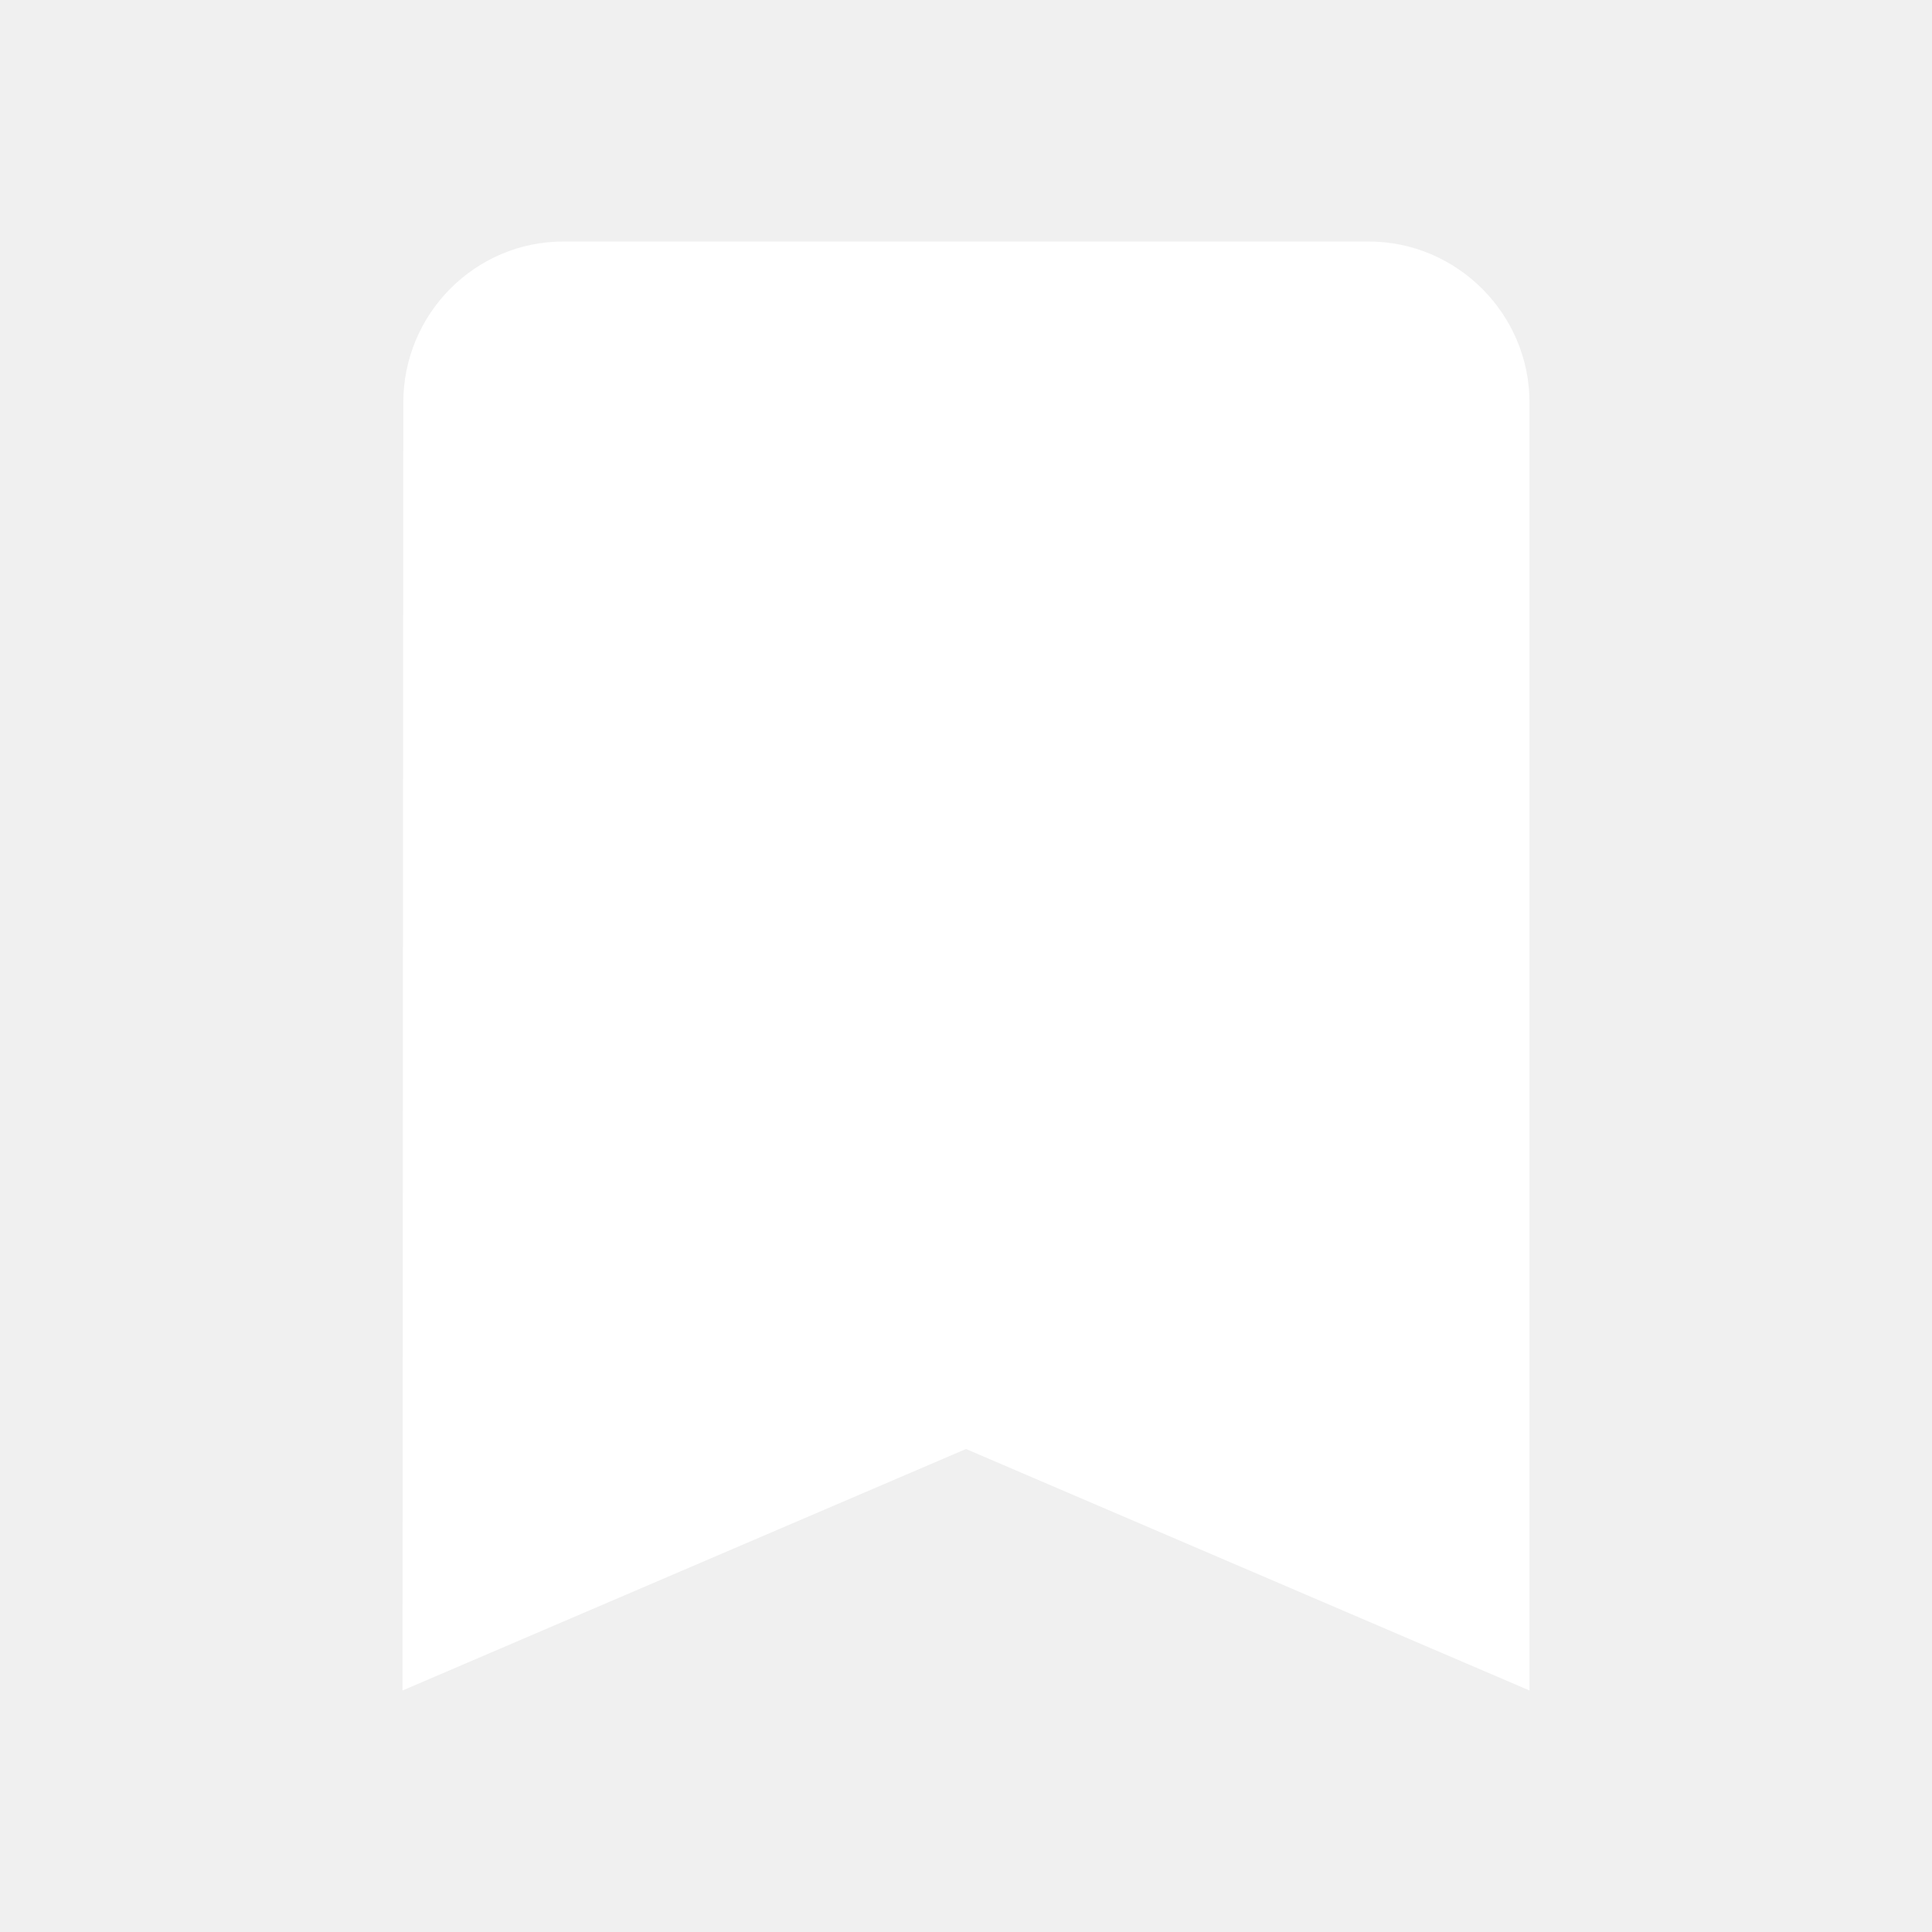
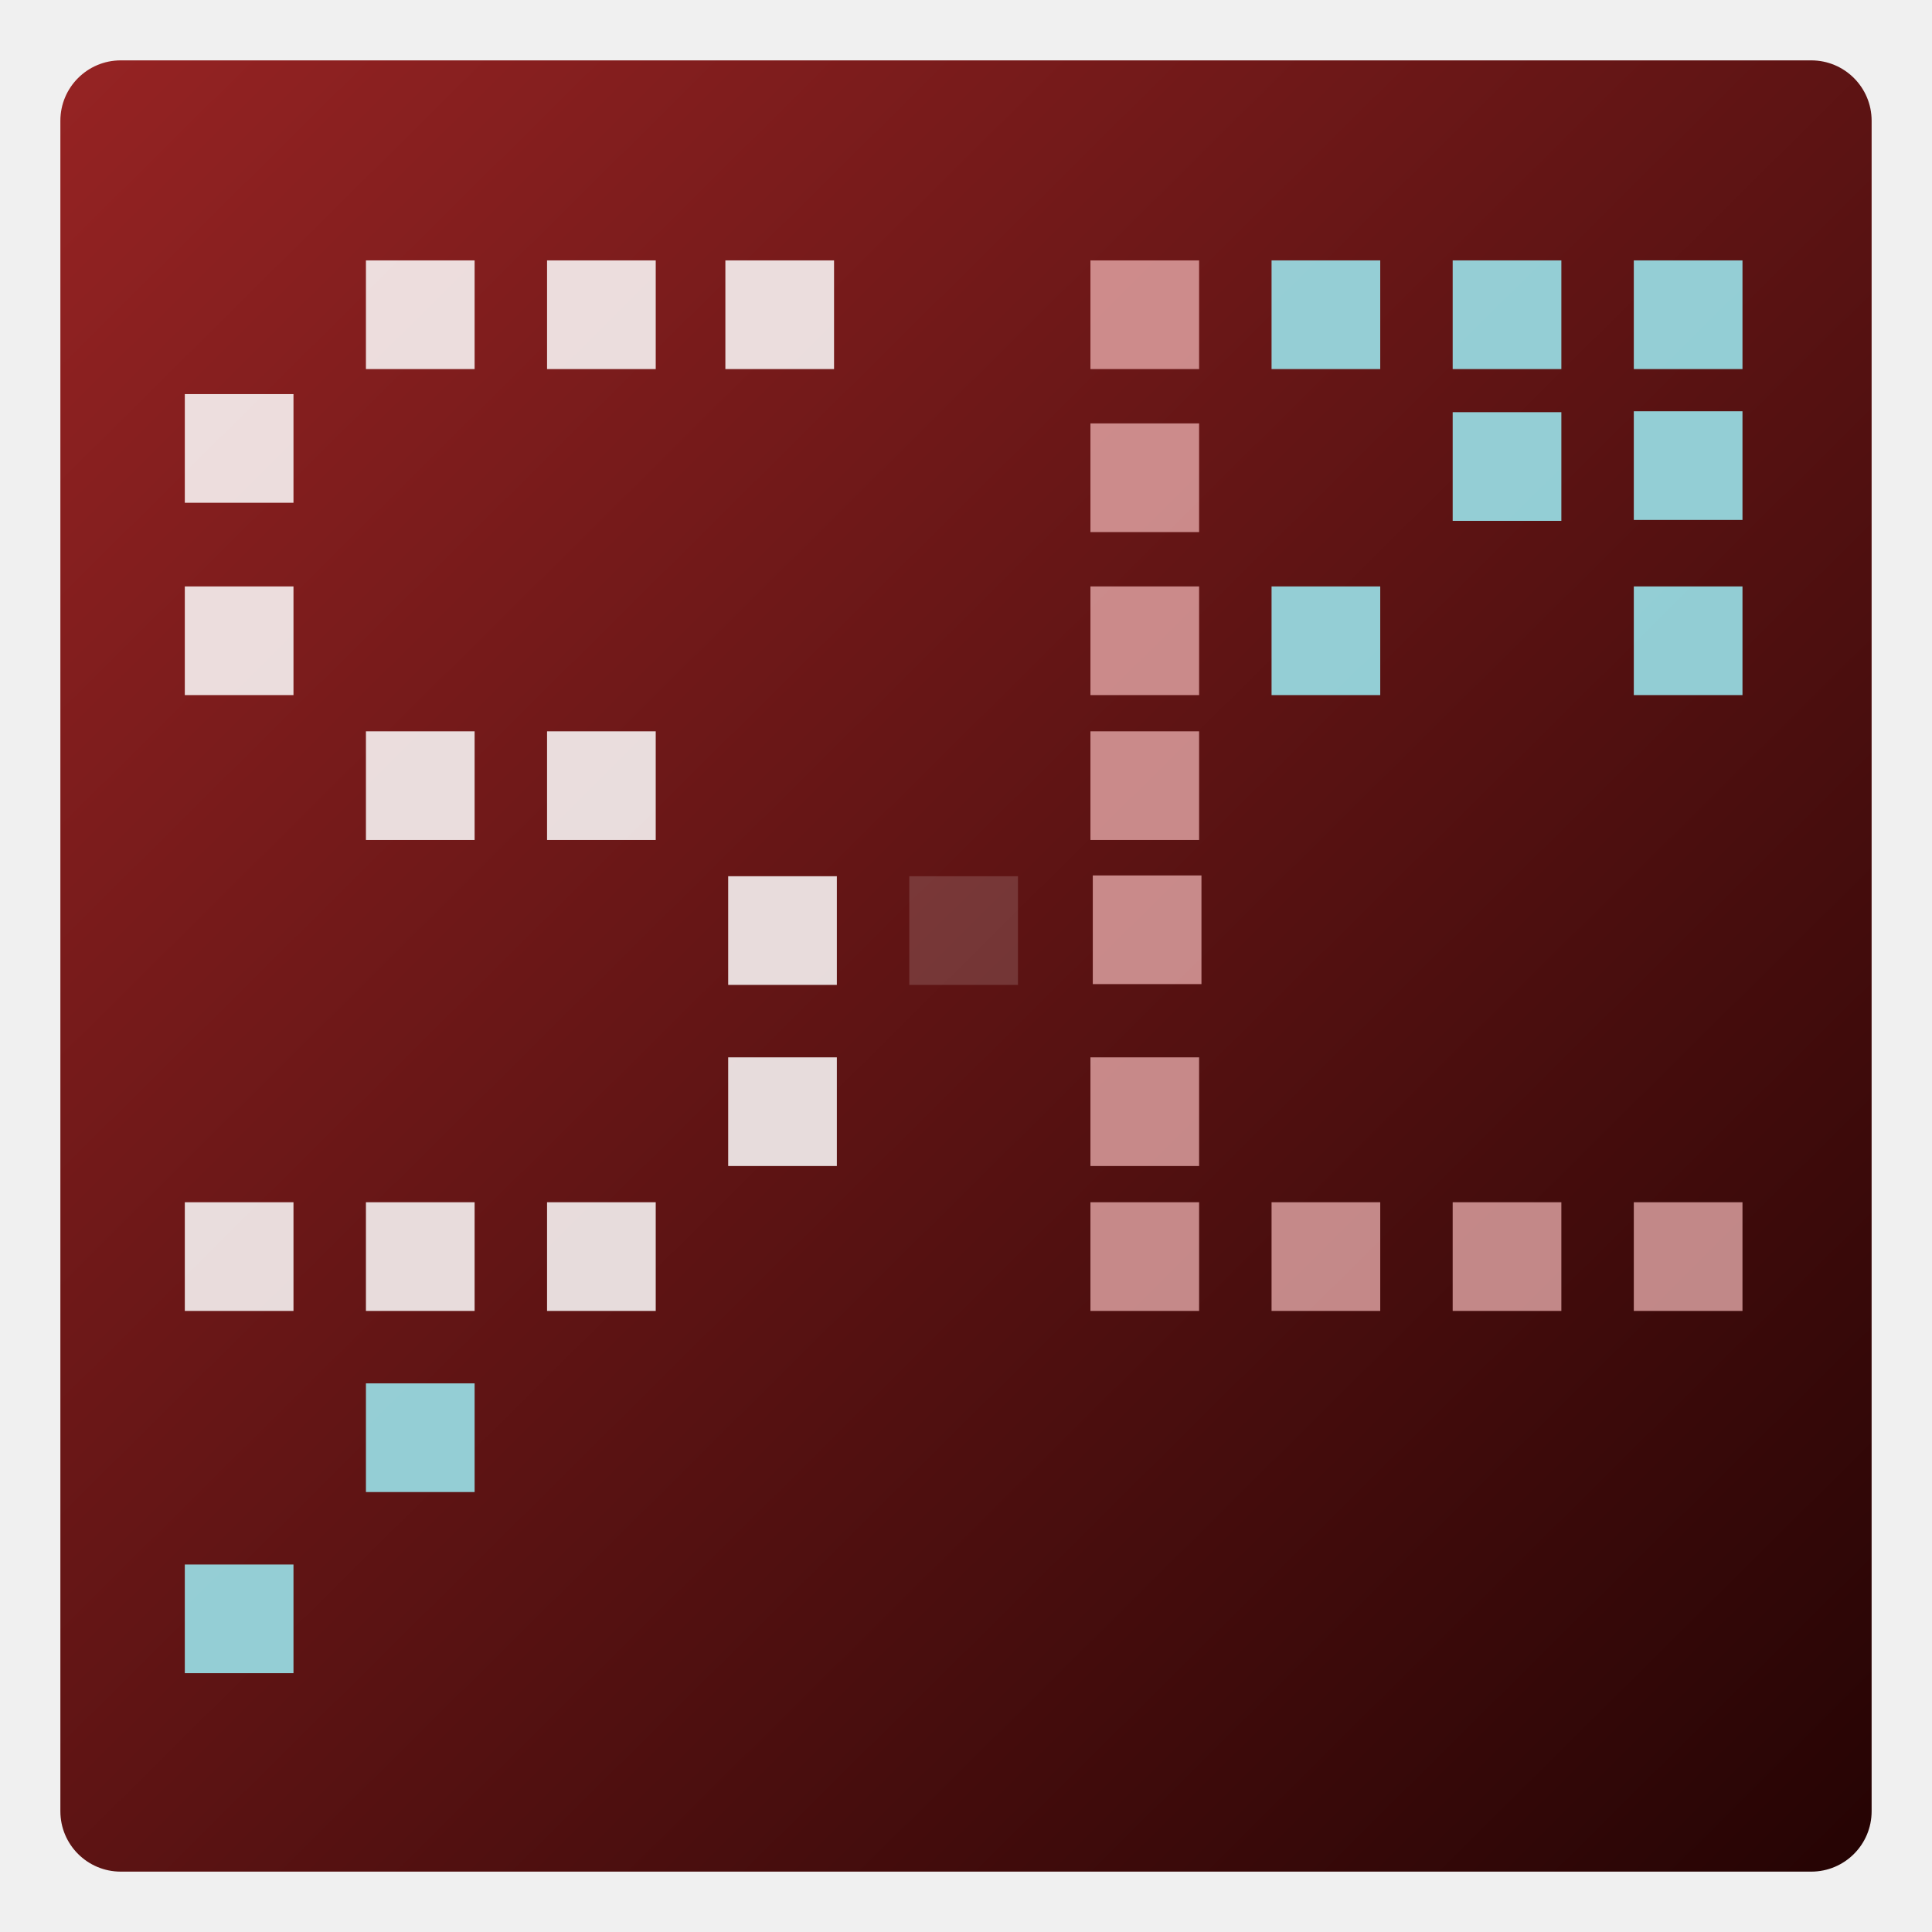
- <svg xmlns="http://www.w3.org/2000/svg" fill="#ffffff" height="24" viewBox="0 0 24 24" width="24">
-   <path d="M17 3H7c-1.1 0-1.99.9-1.99 2L5 21l7-3 7 3V5c0-1.1-.9-2-2-2z" />
-   <path d="M0 0h24v24H0z" fill="none" />
+ <svg xmlns="http://www.w3.org/2000/svg" xmlns:xlink="http://www.w3.org/1999/xlink" version="1.1" preserveAspectRatio="xMidYMid meet" viewBox="0 0 640 640" width="32" height="32">
+   <defs>
+     <path d="M600 20C611.05 20 620 28.95 620 40C620 156 620 484 620 600C620 611.05 611.05 620 600 620C484 620 156 620 40 620C28.95 620 20 611.05 20 600C20 484 20 156 20 40C20 28.95 28.95 20 40 20C156 20 484 20 600 20Z" id="e18qjN7cPD" />
+     <linearGradient id="gradienta2EcXL4Mw" gradientUnits="userSpaceOnUse" x1="612.87" y1="617.9" x2="23.08" y2="23.12">
+       <stop style="stop-color: #260404;stop-opacity: 1" offset="0%" />
+       <stop style="stop-color: #952323;stop-opacity: 1" offset="100%" />
+     </linearGradient>
+     <path d="M121.22 86.26L157.22 86.26L157.22 122.26L121.22 122.26L121.22 86.26Z" id="a5VzDMEsAb" />
+     <path d="M181.22 86.26L217.22 86.26L217.22 122.26L181.22 122.26L181.22 86.26Z" id="a1Dy9DgleF" />
+     <path d="M240.29 86.26L276.29 86.26L276.29 122.26L240.29 122.26L240.29 86.26Z" id="bGqr1bw0D" />
+     <path d="M61.22 130.55L97.22 130.55L97.22 166.55L61.22 166.55L61.22 130.55Z" id="aWHQUrxzl" />
+     <path d="M61.22 194.26L97.22 194.26L97.22 230.26L61.22 230.26L61.22 194.26Z" id="aArczh8eo" />
+     <path d="M121.22 242.26L157.22 242.26L157.22 278.26L121.22 278.26L121.22 242.26Z" id="c1pWo9Y45r" />
+     <path d="M181.22 242.26L217.22 242.26L217.22 278.26L181.22 278.26L181.22 242.26Z" id="a267aIU2H" />
+     <path d="M241.22 290.26L277.22 290.26L277.22 326.26L241.22 326.26L241.22 290.26Z" id="b4219w7Z9l" />
+     <path d="M241.22 350.26L277.22 350.26L277.22 386.26L241.22 386.26L241.22 350.26Z" id="bC4cMXOdH" />
+     <path d="M181.22 398.26L217.22 398.26L217.22 434.26L181.22 434.26L181.22 398.26Z" id="i4VPr3vGOx" />
+     <path d="M121.22 398.26L157.22 398.26L157.22 434.26L121.22 434.26L121.22 398.26Z" id="b4a0xNvEwC" />
+     <path d="M61.22 398.26L97.22 398.26L97.22 434.26L61.22 434.26L61.22 398.26Z" id="d7JRhTh8u" />
+     <path d="M361.22 86.26L397.22 86.26L397.22 122.26L361.22 122.26L361.22 86.26Z" id="b2mqA6asfd" />
+     <path d="M361.22 242.26L397.22 242.26L397.22 278.26L361.22 278.26L361.22 242.26Z" id="asdPrCEHg" />
+     <path d="M398 290L362 290L362 326L398 326L398 290Z" id="abt2vSqVA" />
+     <path d="M397.22 350.26L361.22 350.26L361.22 386.26L397.22 386.26L397.22 350.26Z" id="gQSPkBumu" />
+     <path d="M361.22 398.26L397.22 398.26L397.22 434.26L361.22 434.26L361.22 398.26Z" id="a1UGzzJ9B6" />
+     <path d="M421.22 398.26L457.22 398.26L457.22 434.26L421.22 434.26L421.22 398.26Z" id="i2QzyzcIwD" />
+     <path d="M481.22 398.26L517.22 398.26L517.22 434.26L481.22 434.26L481.22 398.26Z" id="cjXOZLA5b" />
+     <path d="M541.22 398.26L577.22 398.26L577.22 434.26L541.22 434.26L541.22 398.26Z" id="ah5i0xsMK" />
+     <path d="M121.22 458.26L157.22 458.26L157.22 494.26L121.22 494.26L121.22 458.26Z" id="b2KUsGMrA" />
+     <path d="M61.22 518.26L97.22 518.26L97.22 554.26L61.22 554.26L61.22 518.26Z" id="c4wGthoP9x" />
+     <path d="M481.22 136.54L517.22 136.54L517.22 172.54L481.22 172.54L481.22 136.54Z" id="g1Baco2k69" />
+     <path d="M541.22 86.26L577.22 86.26L577.22 122.26L541.22 122.26L541.22 86.26Z" id="a51q4eV7g" />
+     <path d="M481.22 86.26L517.22 86.26L517.22 122.26L481.22 122.26L481.22 86.26Z" id="h5n7s7Q85D" />
+     <path d="M421.22 86.26L457.22 86.26L457.22 122.26L421.22 122.26L421.22 86.26Z" id="e2o8IHjDbM" />
+     <path d="M541.22 136.24L577.22 136.24L577.22 172.24L541.22 172.24L541.22 136.24Z" id="b6oTM10Rh" />
+     <path d="M541.22 194.26L577.22 194.26L577.22 230.26L541.22 230.26L541.22 194.26Z" id="e4hYnUYgP" />
+     <path d="M421.22 194.26L457.22 194.26L457.22 230.26L421.22 230.26L421.22 194.26Z" id="b5oCrfk93D" />
+     <path d="M301.22 290.26L337.22 290.26L337.22 326.26L301.22 326.26L301.22 290.26Z" id="aVQxPkIQl" />
+     <clipPath id="clipd2unXy3acK">
+       <use xlink:href="#aVQxPkIQl" opacity="1" />
+     </clipPath>
+     <path d="M361.22 140.26L397.22 140.26L397.22 176.26L361.22 176.26L361.22 140.26Z" id="c13MiJ8EMF" />
+     <path d="M361.22 194.26L397.22 194.26L397.22 230.26L361.22 230.26L361.22 194.26Z" id="cd5YK1TdO" />
+   </defs>
+   <g>
+     <g>
+       <g>
+         <use xlink:href="#e18qjN7cPD" opacity="1" fill="url(#gradienta2EcXL4Mw)" />
+         <g>
+           <use xlink:href="#e18qjN7cPD" opacity="1" fill-opacity="0" stroke="#ffffff" stroke-width="1" stroke-opacity="0" />
+         </g>
+       </g>
+       <g>
+         <use xlink:href="#a5VzDMEsAb" opacity="1" fill="#ffffff" fill-opacity="0.85" />
+       </g>
+       <g>
+         <use xlink:href="#a1Dy9DgleF" opacity="1" fill="#ffffff" fill-opacity="0.85" />
+       </g>
+       <g>
+         <use xlink:href="#bGqr1bw0D" opacity="1" fill="#ffffff" fill-opacity="0.85" />
+       </g>
+       <g>
+         <use xlink:href="#aWHQUrxzl" opacity="1" fill="#ffffff" fill-opacity="0.85" />
+       </g>
+       <g>
+         <use xlink:href="#aArczh8eo" opacity="1" fill="#ffffff" fill-opacity="0.85" />
+       </g>
+       <g>
+         <use xlink:href="#c1pWo9Y45r" opacity="1" fill="#ffffff" fill-opacity="0.85" />
+       </g>
+       <g>
+         <use xlink:href="#a267aIU2H" opacity="1" fill="#ffffff" fill-opacity="0.85" />
+       </g>
+       <g>
+         <use xlink:href="#b4219w7Z9l" opacity="1" fill="#ffffff" fill-opacity="0.85" />
+       </g>
+       <g>
+         <use xlink:href="#bC4cMXOdH" opacity="1" fill="#ffffff" fill-opacity="0.85" />
+       </g>
+       <g>
+         <use xlink:href="#i4VPr3vGOx" opacity="1" fill="#ffffff" fill-opacity="0.85" />
+       </g>
+       <g>
+         <use xlink:href="#b4a0xNvEwC" opacity="1" fill="#ffffff" fill-opacity="0.85" />
+       </g>
+       <g>
+         <use xlink:href="#d7JRhTh8u" opacity="1" fill="#ffffff" fill-opacity="0.85" />
+       </g>
+       <g>
+         <use xlink:href="#b2mqA6asfd" opacity="1" fill="#edb1b1" fill-opacity="0.75" />
+       </g>
+       <g>
+         <use xlink:href="#asdPrCEHg" opacity="1" fill="#edb1b1" fill-opacity="0.75" />
+       </g>
+       <g>
+         <use xlink:href="#abt2vSqVA" opacity="1" fill="#edb1b1" fill-opacity="0.75" />
+       </g>
+       <g>
+         <use xlink:href="#gQSPkBumu" opacity="1" fill="#edb1b1" fill-opacity="0.75" />
+       </g>
+       <g>
+         <use xlink:href="#a1UGzzJ9B6" opacity="1" fill="#edb1b1" fill-opacity="0.75" />
+       </g>
+       <g>
+         <use xlink:href="#i2QzyzcIwD" opacity="1" fill="#edb1b1" fill-opacity="0.75" />
+       </g>
+       <g>
+         <use xlink:href="#cjXOZLA5b" opacity="1" fill="#edb1b1" fill-opacity="0.75" />
+       </g>
+       <g>
+         <use xlink:href="#ah5i0xsMK" opacity="1" fill="#edb1b1" fill-opacity="0.75" />
+       </g>
+       <g>
+         <use xlink:href="#b2KUsGMrA" opacity="1" fill="#9eeff7" fill-opacity="0.85" />
+       </g>
+       <g>
+         <use xlink:href="#c4wGthoP9x" opacity="1" fill="#9eeff7" fill-opacity="0.85" />
+       </g>
+       <g>
+         <use xlink:href="#g1Baco2k69" opacity="1" fill="#9eeff7" fill-opacity="0.85" />
+       </g>
+       <g>
+         <use xlink:href="#a51q4eV7g" opacity="1" fill="#9eeff7" fill-opacity="0.85" />
+       </g>
+       <g>
+         <use xlink:href="#h5n7s7Q85D" opacity="1" fill="#9eeff7" fill-opacity="0.85" />
+       </g>
+       <g>
+         <use xlink:href="#e2o8IHjDbM" opacity="1" fill="#9eeff7" fill-opacity="0.85" />
+       </g>
+       <g>
+         <use xlink:href="#b6oTM10Rh" opacity="1" fill="#9eeff7" fill-opacity="0.85" />
+       </g>
+       <g>
+         <use xlink:href="#e4hYnUYgP" opacity="1" fill="#9eeff7" fill-opacity="0.85" />
+       </g>
+       <g>
+         <use xlink:href="#b5oCrfk93D" opacity="1" fill="#9eeff7" fill-opacity="0.85" />
+       </g>
+       <g>
+         <use xlink:href="#aVQxPkIQl" opacity="1" fill="#ffffff" fill-opacity="0.15" />
+         <g clip-path="url(#clipd2unXy3acK)">
+           <use xlink:href="#aVQxPkIQl" opacity="1" fill-opacity="0" stroke="#9eeff7" stroke-width="0" stroke-opacity="0.15" />
+         </g>
+       </g>
+       <g>
+         <use xlink:href="#c13MiJ8EMF" opacity="1" fill="#edb1b1" fill-opacity="0.75" />
+       </g>
+       <g>
+         <use xlink:href="#cd5YK1TdO" opacity="1" fill="#edb1b1" fill-opacity="0.75" />
+       </g>
+     </g>
+   </g>
</svg>
